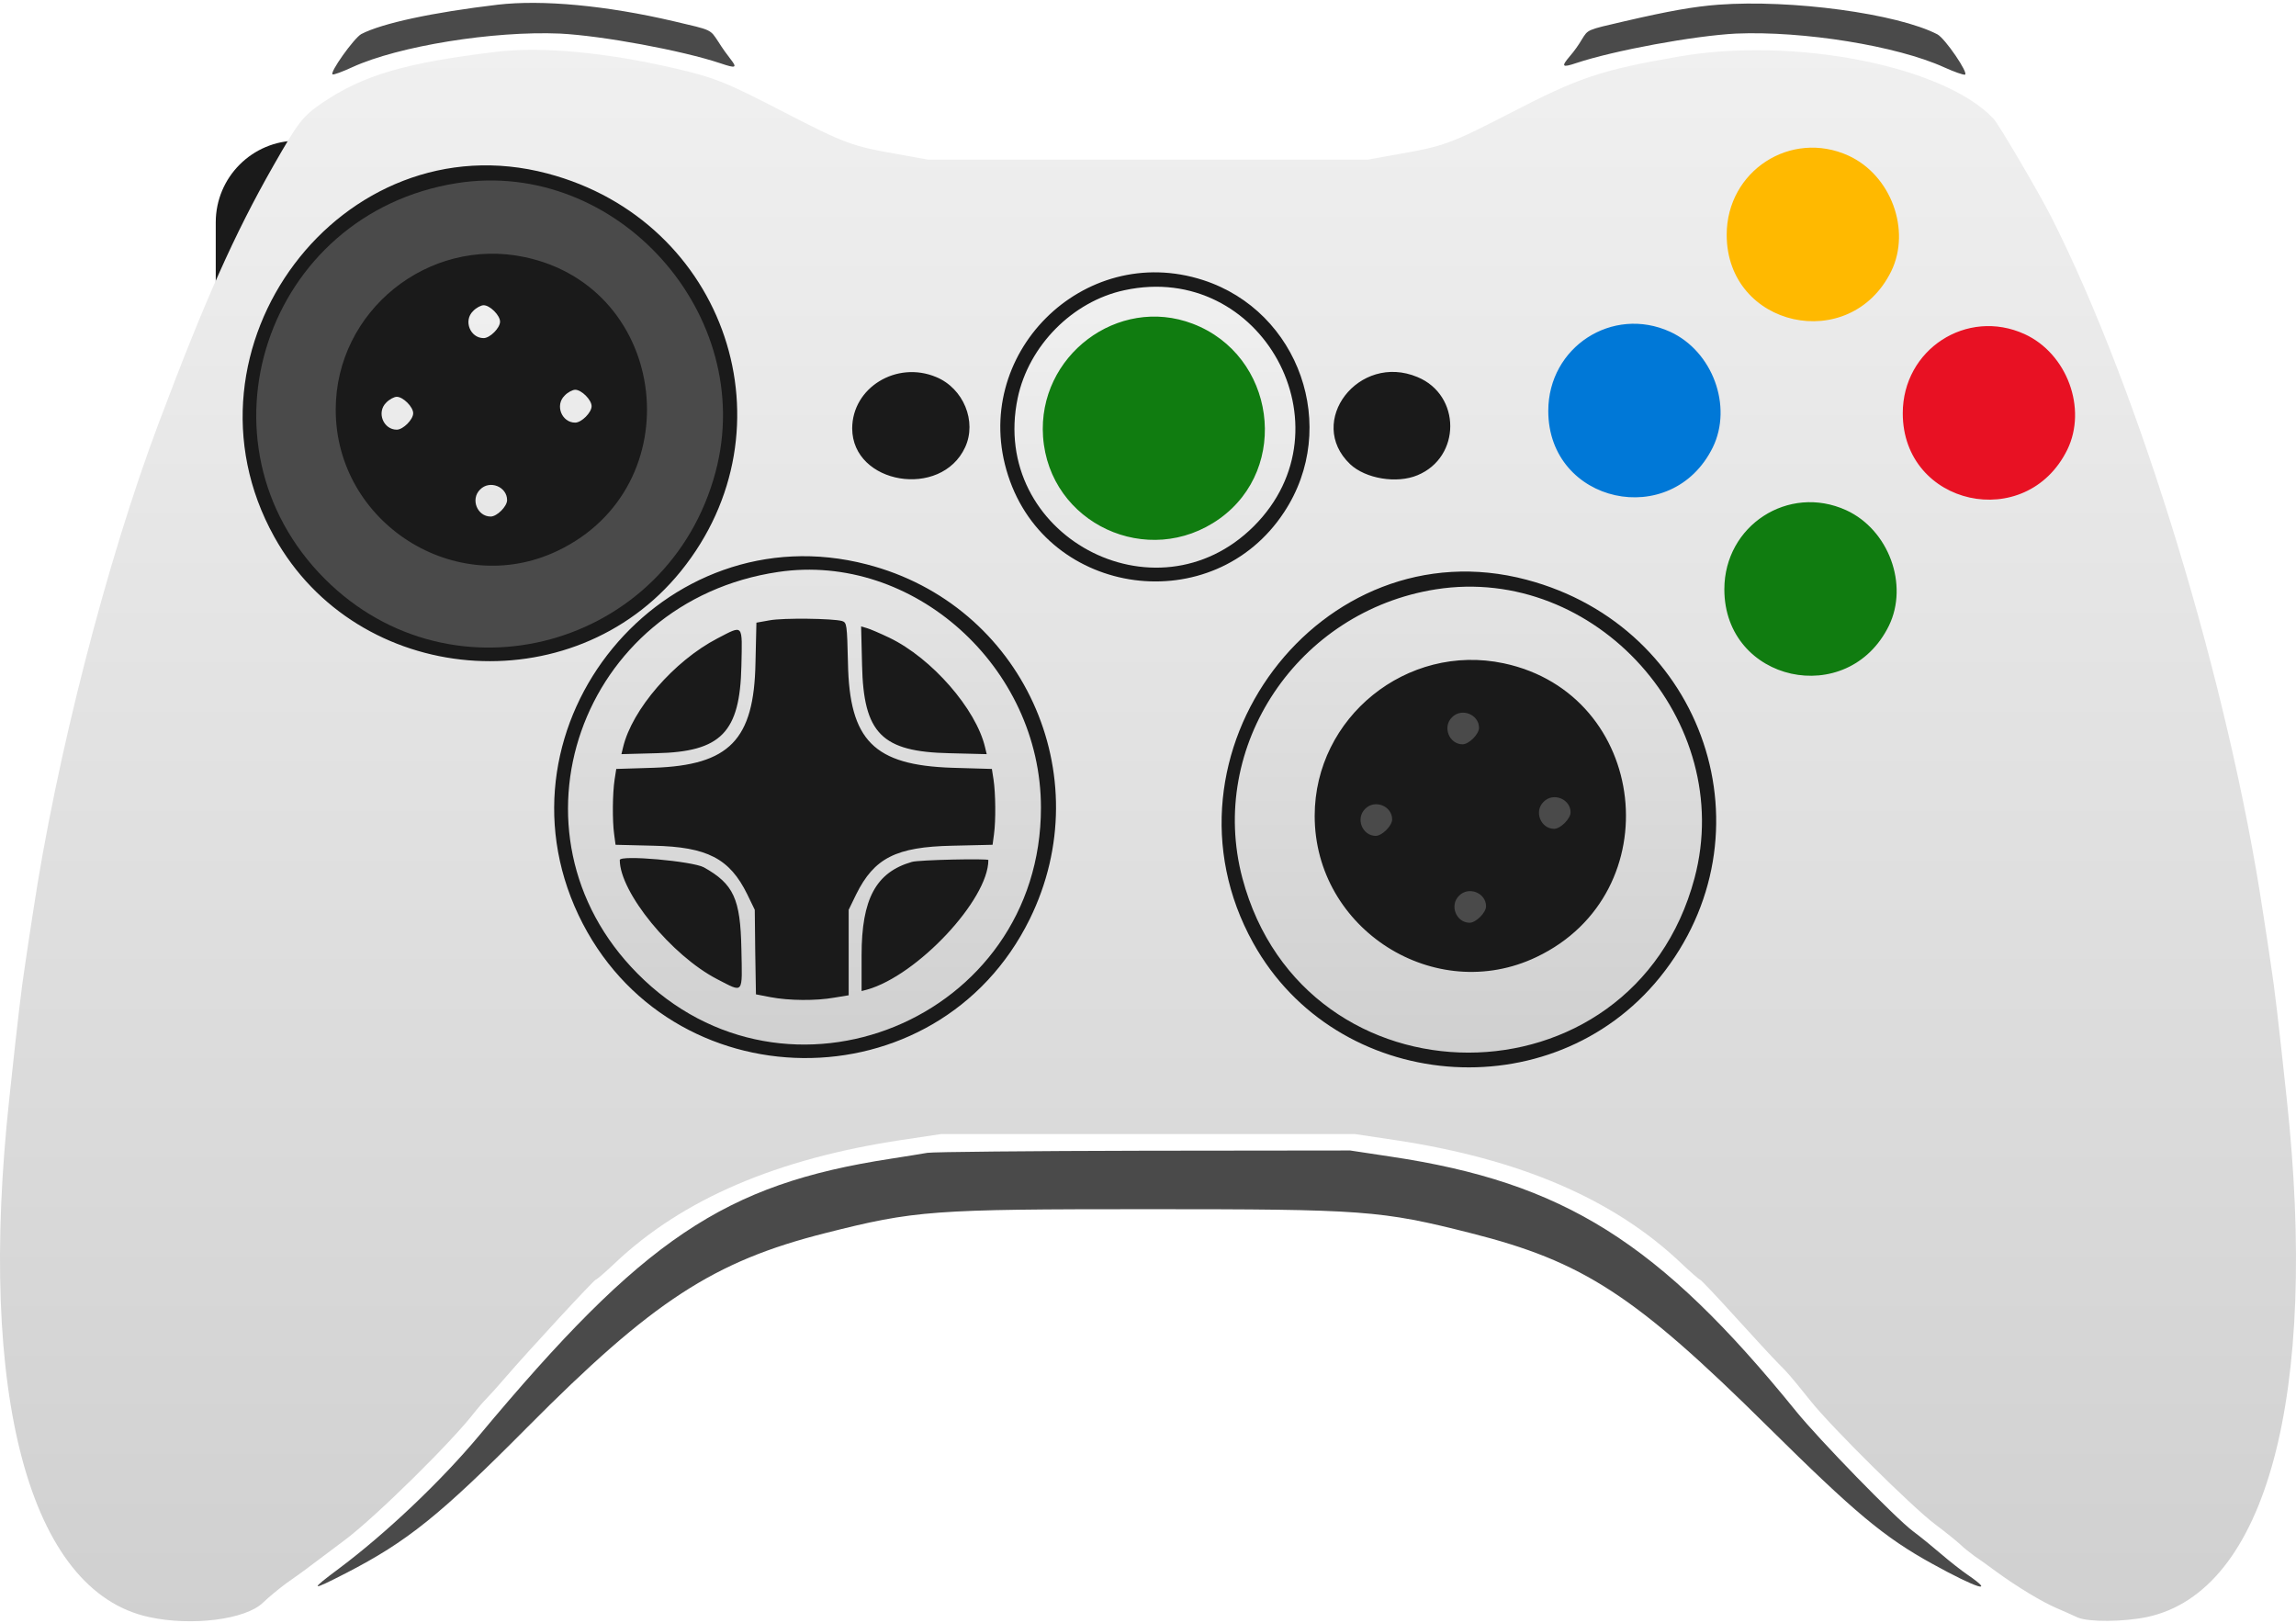
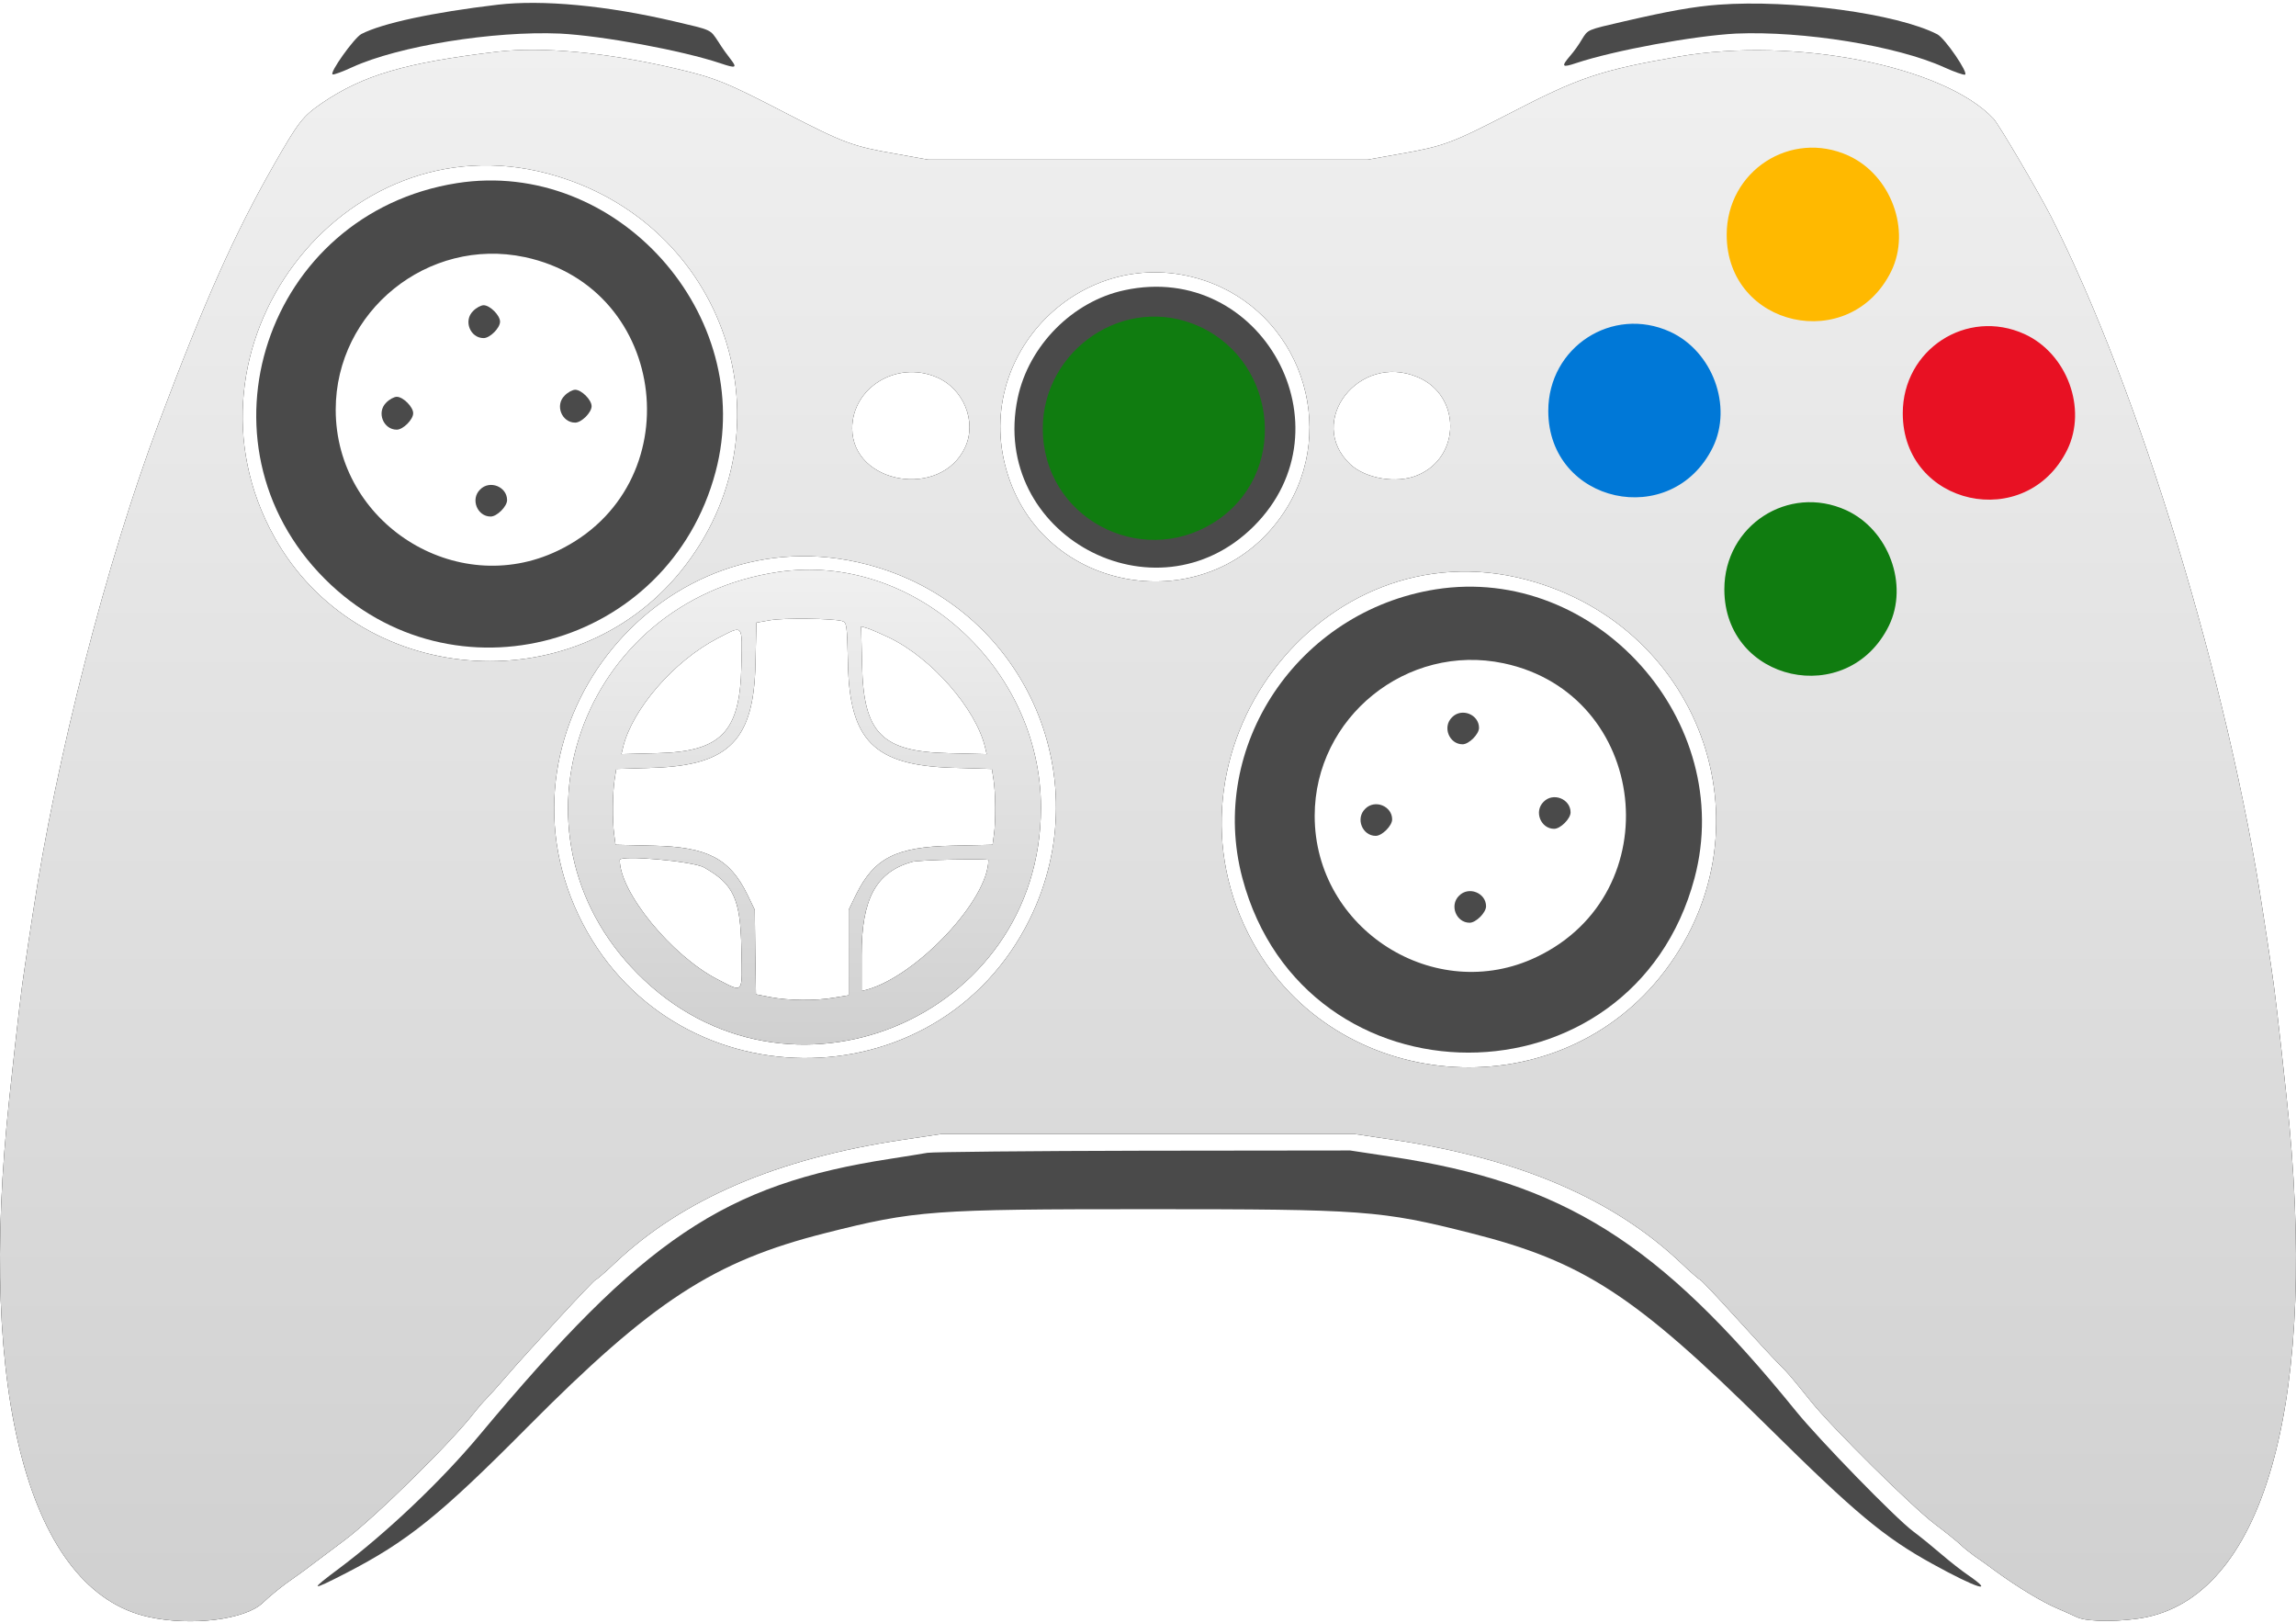
<svg xmlns="http://www.w3.org/2000/svg" width="1304" height="921.333" viewBox="0 0 978 691">
  <defs>
-     <linearGradient id="a" x1="0" x2="0" y1="0" y2="1">
+     <linearGradient id="b" x1="0" x2="0" y1="0" y2="1">
      <stop offset="0%" stop-color="#f0f0f0" />
      <stop offset="100%" stop-color="#d0d0d0" />
    </linearGradient>
+     <clipPath id="a">
+       <path d="M212 2c-27.8 3.3-49.2 7.9-58.1 12.5-3.1 1.7-13.8 16.7-12.2 17.2.5.2 4.3-1.2 8.4-3.1 19.5-9 59.9-15.5 88.4-14.3 18 .9 52.1 7.2 68.5 12.7 6.5 2.2 7.1 1.9 4.2-1.8-1.2-1.5-3.6-4.8-5.2-7.4-3.6-5.4-2.6-4.9-18.8-8.7-29-6.8-56.3-9.3-75.2-7.1" />
+       <path d="M732 2c-10.6.8-21.2 2.7-40.2 7.1-16 3.7-15.3 3.4-18 7.7-1.2 2.1-3.4 5.2-5 7-3.9 4.6-3.5 5.1 2.5 3.1 16.1-5.4 50.4-11.7 68.2-12.6 28.6-1.2 68.6 5.2 88.6 14.4 4.3 1.9 8.3 3.3 8.9 3.1 1.7-.5-8.5-15.5-11.8-17.2C808.1 5.8 763.2-.3 732 2" />
+       <path d="M212 22c-39.4 4.7-57.4 10-75 22-8.1 5.6-9.9 7.9-20.5 26.5-16.6 29.1-29.2 57.3-48.9 109.7C45.3 239.4 23.9 322.9 14 389c-1.1 6.9-2.6 17-3.4 22.5-1.4 9.1-5.1 41.1-7.6 66-10.9 108.9 7.7 188.2 48.8 207.6 17.4 8.1 50.6 6.8 60.2-2.5 2.5-2.4 7-6.1 10-8.3 3-2.1 7.8-5.5 10.5-7.6 2.8-2.1 9.1-6.8 14-10.5 13.1-9.7 46.2-42.3 55.8-54.9 1.2-1.5 3.3-4 4.7-5.4s5-5.4 8-8.9c9.8-11.4 38.1-42 38.8-42 .4 0 4.1-3.2 8.2-7.1 28.9-27.3 68.7-44.4 122.2-52.4l16.7-2.5h176.2l16.7 2.5c53.5 8 93.3 25.1 122.2 52.4 4.1 3.9 7.8 7.1 8.1 7.1.4 0 7.1 7.1 14.9 15.7 7.9 8.7 16.1 17.6 18.4 19.9 4.4 4.4 5 5.1 14.1 16.4 9 11.2 42.8 44.6 52.5 52 4.7 3.5 9.6 7.5 11 8.8 1.4 1.4 4.1 3.5 6 4.9 1.9 1.3 6.2 4.3 9.5 6.8 8.8 6.4 19.2 12.7 25.5 15.4 3 1.3 7.1 3.1 9 4 4.5 2 19.6 1.9 29.6-.2 49.3-10.5 72.4-91.2 60.4-211.2-2.5-24.9-6.2-56.9-7.6-66-.8-5.5-2.3-15.6-3.4-22.5-14.6-97.4-52.5-222.1-90.3-296.7-5.8-11.3-22.1-39-24.5-41.7-21.1-22.5-84.9-35.1-134.2-26.5-33.3 5.8-42.4 8.9-71.4 23.9-25.2 13-28.7 14.3-47.1 17.5L582.6 68H395.4l-13.9-2.5c-18.4-3.2-21.9-4.5-47.1-17.5-24.9-12.9-29.7-14.9-47-18.9-29.2-6.8-56.5-9.3-75.4-7.1" />
+       <path d="M395 491c-2.5.4-9.4 1.6-15.5 2.5-64.1 9.9-103.4 33.6-154.6 93.5-8.6 10.1-18.2 21.2-28.7 33.3-14.1 16.3-33 33.7-51.6 47.6-13 9.7-12.6 10 2.8 2.1 26-13.4 40-24.6 77.1-62 53.5-53.9 79.5-70.8 127-82.8 38.3-9.7 45.4-10.2 137.5-10.2s99.2.5 137.5 10.2c47.9 12.1 69.9 26.4 126.5 82.4 37.1 36.7 49.5 47.1 70 58.4 19 10.5 27.5 13.2 15.1 4.7-2.5-1.7-7.5-5.6-11.1-8.7s-9-7.5-12.1-9.8c-7.5-5.6-40.1-39.1-49.9-51.2-58.4-72-98.9-97.4-172.7-108.4l-17.2-2.6-87.8.1c-48.3.1-89.8.5-92.3.9" />
+     </clipPath>
  </defs>
-   <circle cx="771.5" cy="99.5" r="42.5" fill="#1a1a1a" />
-   <rect width="232.1" height="232.1" x="91.9" y="59.9" fill="#1a1a1a" rx="34.8" />
-   <circle cx="209" cy="174" r="76.5" fill="#1a1a1a" />
-   <rect width="145.2" height="145.2" x="418.9" y="108.9" fill="#1a1a1a" rx="21.8" />
-   <circle cx="491" cy="182" r="54.6" fill="#1a1a1a" />
-   <circle cx="695.5" cy="174.5" r="42.5" fill="#1a1a1a" />
-   <circle cx="846.5" cy="175.5" r="42.5" fill="#1a1a1a" />
-   <circle cx="387.5" cy="181" r="28.7" fill="#1a1a1a" />
-   <circle cx="592.5" cy="181" r="28.7" fill="#1a1a1a" />
-   <circle cx="770.5" cy="250.5" r="42.5" fill="#1a1a1a" />
-   <rect width="235.4" height="235.4" x="224.8" y="225.8" fill="#1a1a1a" rx="35.3" />
-   <rect width="232.1" height="232.1" x="508.9" y="232.9" fill="#1a1a1a" rx="34.8" />
-   <rect width="179.3" height="179.3" x="252.3" y="254.3" fill="#1a1a1a" rx="26.9" />
-   <rect width="58.3" height="59.4" x="363.9" y="263.8" fill="#1a1a1a" rx="8.7" />
-   <rect width="56.1" height="58.3" x="261.9" y="264.9" fill="#1a1a1a" rx="8.4" />
-   <circle cx="626" cy="347" r="76.5" fill="#1a1a1a" />
-   <rect width="57.2" height="60.5" x="260.9" y="362.8" fill="#1a1a1a" rx="8.6" />
-   <rect width="59.4" height="61.6" x="363.8" y="362.7" fill="#1a1a1a" rx="8.9" />
-   <circle cx="771.5" cy="99.5" r="42.5" fill="#ffb900" />
-   <circle cx="695.5" cy="174.5" r="42.5" fill="#0078d7" />
-   <circle cx="846.5" cy="175.5" r="42.5" fill="#e81123" />
-   <circle cx="770.5" cy="250.5" r="42.5" fill="#107c10" />
-   <circle cx="491" cy="182" r="54.6" fill="#107c10" />
-   <path fill="url(#a)" d="M212 22c-39.4 4.7-57.4 10-75 22-8.1 5.6-9.9 7.9-20.5 26.5-16.6 29.1-29.2 57.3-48.9 109.7C45.3 239.4 23.9 322.9 14 389c-1.1 6.9-2.6 17-3.4 22.5-1.4 8.9-3.1 23.2-6.6 56-13.8 126.8 8.6 210.2 59.4 221.2 18.2 4 41.2 1.1 48.6-6.1 2.5-2.4 7-6.1 10-8.3 3-2.1 7.8-5.5 10.5-7.6 2.8-2.1 9.1-6.8 14-10.5 13.1-9.7 46.2-42.3 55.8-54.9 1.2-1.5 3.3-4 4.7-5.4s5-5.4 8-8.9c9.8-11.4 38.1-42 38.8-42 .4 0 4.1-3.2 8.2-7.1 28.8-27.2 68.9-44.4 122.2-52.4l16.7-2.5h176.2l16.7 2.5c53.4 8 93.4 25.1 122.2 52.4 4.1 3.9 7.8 7.1 8.1 7.1.4 0 7.1 7.1 14.9 15.7 7.9 8.7 16.1 17.6 18.4 19.9 4.4 4.4 5 5.1 14.1 16.4 9 11.2 42.8 44.6 52.5 52 4.7 3.5 9.6 7.5 11 8.8 1.4 1.4 4.1 3.5 6 4.9 1.9 1.3 6.2 4.3 9.5 6.8 8.8 6.4 19.2 12.7 25.5 15.4 3 1.3 7.1 3.1 9 4 4.5 2 19.6 1.9 29.6-.2 50.8-10.9 73.2-94.4 59.4-221.2-3.5-32.8-5.2-47.1-6.6-56-.8-5.5-2.3-15.6-3.4-22.5-14.6-97.4-52.5-222.1-90.3-296.7-5.8-11.3-22.1-39-24.5-41.7-21.1-22.5-84.9-35.1-134.2-26.5-33.3 5.8-42.4 8.9-71.4 23.9-25.2 13-28.7 14.3-47.1 17.5L582.6 68H395.4l-13.9-2.5c-18.4-3.2-21.9-4.5-47.1-17.5-24.9-12.9-29.7-14.9-47-18.9-29.2-6.8-56.5-9.3-75.4-7.1m575.4 44.3c18.1 8.3 26.7 31.7 18.2 49.2-17.5 35.6-70.1 24-70.1-15.5 0-27.2 27.3-44.9 51.9-33.7m-554.2 7.6C309.4 94 339.1 182.6 290 243.3c-46.1 56.9-137.8 49.1-173.2-14.7-44.6-80.3 28.8-177.9 116.4-154.7m279.3 45.4c41 13.3 58.3 62.7 34.5 98.8-30.1 45.9-100.8 36.5-117.6-15.6-16.6-51.2 31.9-99.8 83.1-83.2m198.9 22c18.1 8.3 26.7 31.7 18.2 49.2-17.5 35.6-70.1 24-70.1-15.5 0-27.2 27.3-44.9 51.9-33.7m151 1c18.1 8.3 26.7 31.7 18.2 49.2-17.5 35.6-70.1 24-70.1-15.5 0-27.2 27.3-44.9 51.9-33.7m-463.6 18.3c11.6 4.8 17.4 18.9 12.3 29.9-10.2 22.1-48 15.8-48.1-8 0-17.4 18.9-29 35.8-21.9m205 0c18.6 7.7 18.6 34.1 0 41.8-8.8 3.7-22.1 1.5-28.7-4.7-19-18.1 3.7-47.6 28.7-37.1m182.6 56.7c18.1 8.3 26.7 31.7 18.2 49.2-17.5 35.6-70.1 24-70.1-15.5 0-27.2 27.3-44.9 51.9-33.7m-417.1 23.1c66.2 17.1 99.5 89.8 69.3 151.1-39.3 79.7-154 78.6-192.2-1.8-38.4-81.2 36.2-171.9 122.9-149.3m280.9 6.5C726.4 267 756.1 355.6 707 416.3c-46.1 56.9-137.8 49.1-173.2-14.7-44.6-80.3 28.8-177.9 116.4-154.7" />
-   <path fill="url(#a)" d="M201.5 132.5c-4.2 4.1-1.2 11.5 4.5 11.5 2.7 0 7-4.3 7-7s-4.3-7-7-7c-1.1 0-3.2 1.1-4.5 2.5m39 36c-4.2 4.1-1.2 11.5 4.5 11.5 2.7 0 7-4.3 7-7s-4.3-7-7-7c-1.1 0-3.2 1.1-4.5 2.5m-76 3c-4.2 4.1-1.2 11.5 4.5 11.5 2.7 0 7-4.3 7-7s-4.3-7-7-7c-1.1 0-3.2 1.1-4.5 2.5m40 37c-4.2 4.1-1.2 11.5 4.5 11.5 2.7 0 7-4.3 7-7 0-5.7-7.4-8.7-11.5-4.5M479 123.6c-22.1 4.7-40.8 23.6-45.5 45.9-12.2 58.1 58.6 96.5 100.6 54.6C576.2 182 537.3 111 479 123.6m29.1 14.3c35.1 13.4 41.7 61.3 11.4 83-30.4 21.7-72.6 2.1-75.2-34.9-2.4-34.4 31.9-60.3 63.8-48.1M331.5 243.6c-84.5 12.5-119.2 111.3-60 171 63.4 64.2 171.9 19.6 171.9-70.6 0-60-54.5-108.9-111.9-100.4m27.2 20.9c2 .7 2.1 1.3 2.5 17.9.6 33 11.1 43.5 44.3 44.6l17 .5.7 4.5c.9 5.9 1 17.5.2 23.3l-.6 4.5-17.2.4c-23.9.5-33.2 5.2-40.9 20.7l-3.2 6.6v36.4l-6.1 1c-7.9 1.4-19.3 1.3-27.2-.2l-6.2-1.2-.3-18-.2-18-3.2-6.6c-7.5-15.3-17.1-20.2-39.9-20.7l-16.2-.4-.6-4.5c-.8-5.8-.7-17.4.2-23.3l.7-4.5 16-.5c32.2-1.1 42.7-11.9 43.3-44.6l.4-17.2 5.6-1c5.8-1.1 27-.8 30.9.3m20.1 7.1c18.1 8.7 37 30.4 40.8 46.7l.7 2.9-15.9-.4c-28.8-.6-36.6-8.4-37.2-37.6l-.4-16.4 2.4.7c1.2.3 5.6 2.2 9.6 4.1m-63 12.1c-.6 28.2-8.6 36.5-36.2 37.1l-14.9.4.7-2.9c3.8-16.1 21.7-36.8 40.2-46.4 11.2-5.8 10.6-6.5 10.2 11.8m-16 85.7c12.7 7.1 15.6 13.4 16 34.8.4 19.6 1.1 18.7-10.2 12.9C286 407 264 380 264 366.3c0-2.3 31 .5 35.8 3.1m121.2-3.1c0 16.9-30.3 49.2-51.7 55.2l-2.3.6v-15.3c0-23.9 6.1-35.3 21.4-39.7 2.9-.9 32.6-1.5 32.6-.8M611.6 251c-58.8 9.3-97.3 66.8-82.4 123 26.4 99.1 166.2 99.1 192.6 0 17.8-66.9-42.1-133.7-110.2-123m28.9 31.5c61.8 13.1 71.3 97.8 14 125.1-43.3 20.7-94.5-11.8-94.5-60.1 0-42 39.3-73.7 80.5-65" />
-   <path fill="#4a4a4a" d="M212 2c-27.8 3.3-49.2 7.9-58.1 12.5-3.1 1.7-13.8 16.7-12.2 17.2.5.2 4.3-1.2 8.4-3.1 19.7-9 60-15.5 88.4-14.3 18 .9 52.1 7.2 68.5 12.7 6.5 2.2 7.1 1.9 4.2-1.8-1.2-1.5-3.6-4.8-5.2-7.4-3.6-5.4-2.6-4.9-18.8-8.7-29-6.8-56.3-9.3-75.2-7.1m520 0c-10.6.8-21.2 2.7-40.2 7.1-16 3.7-15.3 3.4-18 7.7-1.2 2.1-3.4 5.2-5 7-3.9 4.6-3.5 5.1 2.5 3.1 16.1-5.4 50.4-11.7 68.2-12.6 28.6-1.2 68.5 5.2 88.7 14.4 4.2 1.9 8.2 3.3 8.8 3.1 1.7-.5-8.5-15.5-11.8-17.2C808.1 5.8 763.2-.3 732 2M194.6 78c-81.4 12.9-114 110.8-56.2 168.6 54.4 54.4 146.5 29.2 166.4-45.6 17.8-66.9-42.1-133.7-110.2-123m28.9 31.5c61.8 13.1 71.3 97.8 14 125.1-43.3 20.7-94.5-11.8-94.5-60.1 0-42 39.3-73.7 80.5-65M618.5 305.5c-4.2 4.1-1.2 11.5 4.5 11.5 2.7 0 7-4.3 7-7 0-5.7-7.4-8.7-11.5-4.5m39 36c-4.2 4.1-1.2 11.5 4.5 11.5 2.7 0 7-4.3 7-7 0-5.7-7.4-8.7-11.5-4.5m-76 3c-4.2 4.1-1.2 11.5 4.5 11.5 2.7 0 7-4.3 7-7 0-5.7-7.4-8.7-11.5-4.5m40 37c-4.2 4.1-1.2 11.5 4.5 11.5 2.7 0 7-4.3 7-7 0-5.7-7.4-8.7-11.5-4.5M395 491c-2.5.4-9.4 1.6-15.5 2.5-71.1 10.9-105.4 34-175.4 117.9-16.3 19.5-39.5 41.5-59.5 56.5-13 9.7-12.6 10 2.8 2.1 26-13.4 40-24.6 77.1-62 53.5-53.9 79.5-70.8 127-82.8 38.3-9.7 45.4-10.2 137.5-10.2s99.2.5 137.5 10.2c47.9 12.1 69.9 26.4 126.5 82.4 37.1 36.7 49.5 47.1 70 58.4 19 10.5 27.5 13.2 15.1 4.7-2.5-1.7-7.5-5.6-11.1-8.7s-9-7.5-12.1-9.8c-7.5-5.6-40.1-39.1-49.9-51.2-58.4-72-98.9-97.4-172.7-108.4l-17.2-2.6-87.8.1c-48.3.1-89.8.5-92.3.9" />
+   <path fill="#0a0a0a" d="M212 22c-39.4 4.7-57.4 10-75 22-8.1 5.6-9.9 7.9-20.5 26.5-16.6 29.1-29.2 57.3-48.9 109.7C45.3 239.4 23.9 322.9 14 389c-1.1 6.9-2.6 17-3.4 22.5-1.4 8.9-3.1 23.2-6.6 56-13.8 126.8 8.6 210.2 59.4 221.2 18.2 4 41.2 1.1 48.6-6.1 2.5-2.4 7-6.1 10-8.3 3-2.1 7.8-5.5 10.5-7.6 2.8-2.1 9.1-6.8 14-10.5 13.1-9.7 46.2-42.3 55.8-54.9 1.2-1.5 3.3-4 4.7-5.4s5-5.4 8-8.9c9.8-11.4 38.1-42 38.8-42 .4 0 4.1-3.2 8.2-7.1 28.8-27.2 68.9-44.4 122.2-52.4l16.7-2.5h176.2l16.7 2.5c53.4 8 93.4 25.1 122.2 52.4 4.1 3.9 7.8 7.1 8.1 7.1.4 0 7.1 7.1 14.9 15.7 7.9 8.7 16.1 17.6 18.4 19.9 4.4 4.4 5 5.1 14.1 16.4 9 11.2 42.8 44.6 52.5 52 4.7 3.5 9.6 7.5 11 8.8 1.4 1.4 4.1 3.5 6 4.9 1.9 1.3 6.2 4.3 9.5 6.8 8.8 6.4 19.2 12.7 25.5 15.4 3 1.3 7.1 3.1 9 4 4.5 2 19.6 1.9 29.6-.2 50.8-10.9 73.2-94.4 59.4-221.2-3.5-32.8-5.2-47.1-6.6-56-.8-5.5-2.3-15.6-3.4-22.5-14.6-97.4-52.5-222.1-90.3-296.7-5.8-11.3-22.1-39-24.5-41.7-21.1-22.5-84.9-35.1-134.2-26.5-33.3 5.8-42.4 8.9-71.4 23.9-25.2 13-28.7 14.3-47.1 17.5L582.6 68H395.4l-13.9-2.5c-18.4-3.2-21.9-4.5-47.1-17.5-24.9-12.9-29.7-14.9-47-18.9-29.2-6.8-56.5-9.3-75.4-7.1m575.4 44.3c18.1 8.3 26.7 31.7 18.2 49.2-17.5 35.6-70.1 24-70.1-15.5 0-27.2 27.3-44.9 51.9-33.7m-554.2 7.6C309.4 94 339.1 182.6 290 243.3c-46.1 56.9-137.8 49.1-173.2-14.7-44.6-80.3 28.8-177.9 116.4-154.7m279.3 45.4c41 13.3 58.3 62.7 34.5 98.8-30.1 45.9-100.8 36.5-117.6-15.6-16.6-51.2 31.9-99.8 83.1-83.2m198.9 22c18.1 8.3 26.7 31.7 18.2 49.2-17.5 35.6-70.1 24-70.1-15.5 0-27.2 27.3-44.9 51.9-33.7m151 1c18.1 8.3 26.7 31.7 18.2 49.2-17.5 35.6-70.1 24-70.1-15.5 0-27.2 27.3-44.9 51.9-33.7m-463.6 18.3c11.6 4.8 17.4 18.9 12.3 29.9-10.2 22.1-48 15.8-48.1-8 0-17.4 18.9-29 35.8-21.9m205 0c18.6 7.7 18.6 34.1 0 41.8-8.8 3.7-22.1 1.5-28.7-4.7-19-18.1 3.7-47.6 28.7-37.1m182.6 56.7c18.1 8.3 26.7 31.7 18.2 49.2-17.5 35.6-70.1 24-70.1-15.5 0-27.2 27.3-44.9 51.9-33.7m-417.1 23.1c66.2 17.1 99.5 89.8 69.3 151.1-39.3 79.7-154 78.6-192.2-1.8-38.4-81.2 36.2-171.9 122.9-149.3m280.9 6.5C726.4 267 756.1 355.6 707 416.3c-46.1 56.9-137.8 49.1-173.2-14.7-44.6-80.3 28.8-177.9 116.4-154.7" />
+   <path fill="#0a0a0a" d="M331.5 243.6c-84.5 12.5-119.2 111.3-60 171 63.4 64.2 171.9 19.6 171.9-70.6 0-60-54.5-108.9-111.9-100.4m27.2 20.9c2 .7 2.1 1.3 2.5 17.9.6 33 11.1 43.5 44.3 44.6l17 .5.7 4.5c.9 5.9 1 17.5.2 23.3l-.6 4.5-17.2.4c-23.9.5-33.2 5.2-40.9 20.7l-3.2 6.6v36.4l-6.1 1c-7.9 1.4-19.3 1.3-27.2-.2l-6.2-1.2-.3-18-.2-18-3.2-6.6c-7.5-15.3-17.1-20.2-39.9-20.7l-16.2-.4-.6-4.5c-.8-5.8-.7-17.4.2-23.3l.7-4.5 16-.5c32.2-1.1 42.7-11.9 43.3-44.6l.4-17.2 5.6-1c5.8-1.1 27-.8 30.9.3m20.1 7.1c18.1 8.7 37 30.4 40.8 46.7l.7 2.9-15.9-.4c-28.8-.6-36.6-8.4-37.2-37.6l-.4-16.4 2.4.7c1.2.3 5.6 2.2 9.6 4.1m-63 12.1c-.6 28.2-8.6 36.5-36.2 37.1l-14.9.4.7-2.9c3.8-16.1 21.7-36.8 40.2-46.4 11.2-5.8 10.6-6.5 10.2 11.8m-16 85.7c12.7 7.1 15.6 13.4 16 34.8.4 19.6 1.1 18.7-10.2 12.9C286 407 264 380 264 366.3c0-2.3 31 .5 35.8 3.1m121.2-3.1c0 16.9-30.3 49.2-51.7 55.2l-2.3.6v-15.3c0-23.9 6.1-35.3 21.4-39.7 2.9-.9 32.6-1.5 32.6-.8" />
+   <g clip-path="url(#a)">
+     <circle cx="771.5" cy="99.5" r="44.4" fill="#ffb900" />
+     <circle cx="695.5" cy="174.5" r="44.4" fill="#0078d7" />
+     <circle cx="846.5" cy="175.5" r="44.4" fill="#e81123" />
+     <circle cx="770.5" cy="250.5" r="44.4" fill="#107c10" />
+     <circle cx="491" cy="182" r="57" fill="#107c10" />
+   </g>
+   <path fill="url(#b)" d="M212 22c-39.4 4.7-57.4 10-75 22-8.1 5.6-9.9 7.9-20.5 26.5-16.6 29.1-29.2 57.3-48.9 109.7C45.3 239.4 23.9 322.9 14 389c-1.1 6.9-2.6 17-3.4 22.5-1.4 8.9-3.1 23.2-6.6 56-13.8 126.8 8.6 210.2 59.4 221.2 18.2 4 41.2 1.1 48.6-6.1 2.5-2.4 7-6.1 10-8.3 3-2.1 7.8-5.5 10.5-7.6 2.8-2.1 9.1-6.8 14-10.5 13.1-9.7 46.2-42.3 55.8-54.9 1.2-1.5 3.3-4 4.7-5.4s5-5.4 8-8.9c9.8-11.4 38.1-42 38.8-42 .4 0 4.1-3.2 8.2-7.1 28.8-27.2 68.9-44.4 122.2-52.4l16.7-2.5h176.2l16.7 2.5c53.4 8 93.4 25.1 122.2 52.4 4.1 3.9 7.8 7.1 8.1 7.1.4 0 7.1 7.1 14.9 15.7 7.9 8.7 16.1 17.6 18.4 19.9 4.4 4.4 5 5.1 14.1 16.4 9 11.2 42.8 44.6 52.5 52 4.7 3.5 9.6 7.5 11 8.8 1.4 1.4 4.1 3.5 6 4.9 1.9 1.3 6.2 4.3 9.5 6.8 8.8 6.4 19.2 12.7 25.5 15.4 3 1.3 7.1 3.1 9 4 4.5 2 19.6 1.9 29.6-.2 50.8-10.9 73.2-94.4 59.4-221.2-3.5-32.8-5.2-47.1-6.6-56-.8-5.5-2.3-15.6-3.4-22.5-14.6-97.4-52.5-222.1-90.3-296.7-5.8-11.3-22.1-39-24.5-41.7-21.1-22.5-84.9-35.1-134.2-26.5-33.3 5.8-42.4 8.9-71.4 23.9-25.2 13-28.7 14.3-47.1 17.5L582.6 68H395.4l-13.9-2.5c-18.4-3.2-21.9-4.5-47.1-17.5-24.9-12.9-29.7-14.9-47-18.9-29.2-6.8-56.5-9.3-75.4-7.1m575.4 44.3c18.1 8.3 26.7 31.7 18.2 49.2-17.5 35.6-70.1 24-70.1-15.5 0-27.2 27.3-44.9 51.9-33.7m-554.2 7.6C309.4 94 339.1 182.6 290 243.3c-46.1 56.9-137.8 49.1-173.2-14.7-44.6-80.3 28.8-177.9 116.4-154.7m279.3 45.4c41 13.3 58.3 62.7 34.5 98.8-30.1 45.9-100.8 36.5-117.6-15.6-16.6-51.2 31.9-99.8 83.1-83.2m198.9 22c18.1 8.3 26.7 31.7 18.2 49.2-17.5 35.6-70.1 24-70.1-15.5 0-27.2 27.3-44.9 51.9-33.7m151 1c18.1 8.3 26.7 31.7 18.2 49.2-17.5 35.6-70.1 24-70.1-15.5 0-27.2 27.3-44.9 51.9-33.7m-463.6 18.3c11.6 4.8 17.4 18.9 12.3 29.9-10.2 22.1-48 15.8-48.1-8 0-17.4 18.9-29 35.8-21.9m205 0c18.6 7.7 18.6 34.1 0 41.8-8.8 3.7-22.1 1.5-28.7-4.7-19-18.1 3.7-47.6 28.7-37.1m182.6 56.7c18.1 8.3 26.7 31.7 18.2 49.2-17.5 35.6-70.1 24-70.1-15.5 0-27.2 27.3-44.9 51.9-33.7m-417.1 23.1c66.2 17.1 99.5 89.8 69.3 151.1-39.3 79.7-154 78.6-192.2-1.8-38.4-81.2 36.2-171.9 122.9-149.3m280.9 6.5C726.4 267 756.1 355.6 707 416.3c-46.1 56.9-137.8 49.1-173.2-14.7-44.6-80.3 28.8-177.9 116.4-154.7" />
+   <path fill="url(#b)" d="M331.5 243.6c-84.5 12.5-119.2 111.3-60 171 63.4 64.2 171.9 19.6 171.9-70.6 0-60-54.5-108.9-111.9-100.4m27.2 20.9c2 .7 2.1 1.3 2.5 17.9.6 33 11.1 43.5 44.3 44.6l17 .5.7 4.5c.9 5.9 1 17.5.2 23.3l-.6 4.5-17.2.4c-23.9.5-33.2 5.2-40.9 20.7l-3.2 6.6v36.4l-6.1 1c-7.9 1.4-19.3 1.3-27.2-.2l-6.2-1.2-.3-18-.2-18-3.2-6.6c-7.5-15.3-17.1-20.2-39.9-20.7l-16.2-.4-.6-4.5c-.8-5.8-.7-17.4.2-23.3l.7-4.5 16-.5c32.2-1.1 42.7-11.9 43.3-44.6l.4-17.2 5.6-1c5.8-1.1 27-.8 30.9.3m20.1 7.1c18.1 8.7 37 30.4 40.8 46.7l.7 2.9-15.9-.4c-28.8-.6-36.6-8.4-37.2-37.6l-.4-16.4 2.4.7c1.2.3 5.6 2.2 9.6 4.1m-63 12.1c-.6 28.2-8.6 36.5-36.2 37.1l-14.9.4.7-2.9c3.8-16.1 21.7-36.8 40.2-46.4 11.2-5.8 10.6-6.5 10.2 11.8m-16 85.7c12.7 7.1 15.6 13.4 16 34.8.4 19.6 1.1 18.7-10.2 12.9C286 407 264 380 264 366.3c0-2.3 31 .5 35.8 3.1m121.2-3.1c0 16.9-30.3 49.2-51.7 55.2l-2.3.6v-15.3c0-23.9 6.1-35.3 21.4-39.7 2.9-.9 32.6-1.5 32.6-.8" />
+   <path fill="#4a4a4a" d="M212 2c-27.8 3.3-49.2 7.9-58.1 12.5-3.1 1.7-13.8 16.7-12.2 17.2.5.2 4.3-1.2 8.4-3.1 19.7-9 60-15.5 88.4-14.3 18 .9 52.1 7.2 68.5 12.7 6.5 2.2 7.1 1.9 4.2-1.8-1.2-1.5-3.6-4.8-5.2-7.4-3.6-5.4-2.6-4.9-18.8-8.7-29-6.8-56.3-9.3-75.2-7.1" />
+   <path fill="#4a4a4a" d="M732 2c-10.6.8-21.2 2.7-40.2 7.1-16 3.7-15.3 3.4-18 7.7-1.2 2.1-3.4 5.2-5 7-3.9 4.6-3.5 5.1 2.5 3.1 16.1-5.4 50.4-11.7 68.2-12.6 28.6-1.2 68.5 5.2 88.7 14.4 4.2 1.9 8.2 3.3 8.8 3.1 1.7-.5-8.5-15.5-11.8-17.2C808.1 5.8 763.2-.3 732 2" />
+   <path fill="#4a4a4a" d="M194.6 78c-81.4 12.9-114 110.8-56.2 168.6 54.4 54.4 146.5 29.2 166.4-45.6 17.8-66.9-42.1-133.7-110.2-123m28.9 31.5c61.8 13.1 71.3 97.8 14 125.1-43.3 20.7-94.5-11.8-94.5-60.1 0-42 39.3-73.7 80.5-65" />
+   <path fill="#4a4a4a" d="M201.5 132.5c-4.2 4.1-1.2 11.5 4.5 11.5 2.7 0 7-4.3 7-7s-4.3-7-7-7c-1.1 0-3.2 1.1-4.5 2.5" />
+   <path fill="#4a4a4a" d="M240.5 168.5c-4.2 4.1-1.2 11.5 4.5 11.5 2.7 0 7-4.3 7-7s-4.3-7-7-7c-1.1 0-3.2 1.1-4.5 2.5" />
+   <path fill="#4a4a4a" d="M164.5 171.5c-4.2 4.1-1.2 11.5 4.5 11.5 2.7 0 7-4.3 7-7s-4.3-7-7-7c-1.1 0-3.2 1.1-4.5 2.5" />
+   <path fill="#4a4a4a" d="M204.5 208.5c-4.2 4.1-1.2 11.5 4.5 11.5 2.7 0 7-4.3 7-7 0-5.7-7.4-8.7-11.5-4.5" />
+   <path fill="#4a4a4a" d="M479 123.6c-22.1 4.7-40.8 23.6-45.5 45.9-12.2 58.1 58.6 96.5 100.6 54.6C576.2 182 537.3 111 479 123.6m29.1 14.3c35.1 13.4 41.7 61.3 11.4 83-30.4 21.7-72.6 2.1-75.2-34.9-2.4-34.4 31.9-60.3 63.8-48.1" />
+   <path fill="#4a4a4a" d="M611.6 251c-58.8 9.3-97.3 66.8-82.4 123 26.4 99.1 166.2 99.1 192.6 0 17.8-66.9-42.1-133.7-110.2-123m28.9 31.5c61.8 13.1 71.3 97.8 14 125.1-43.3 20.7-94.5-11.8-94.5-60.1 0-42 39.3-73.7 80.5-65" />
+   <path fill="#4a4a4a" d="M618.5 305.5c-4.2 4.1-1.2 11.5 4.5 11.5 2.7 0 7-4.3 7-7 0-5.7-7.4-8.7-11.5-4.5" />
+   <path fill="#4a4a4a" d="M657.5 341.5c-4.2 4.1-1.2 11.5 4.5 11.5 2.7 0 7-4.3 7-7 0-5.7-7.4-8.7-11.5-4.5" />
+   <path fill="#4a4a4a" d="M581.5 344.5c-4.2 4.1-1.2 11.5 4.5 11.5 2.7 0 7-4.3 7-7 0-5.7-7.4-8.7-11.5-4.5" />
+   <path fill="#4a4a4a" d="M621.5 381.5c-4.2 4.1-1.2 11.5 4.5 11.5 2.7 0 7-4.3 7-7 0-5.7-7.4-8.7-11.5-4.5" />
+   <path fill="#4a4a4a" d="M395 491c-2.5.4-9.4 1.6-15.5 2.5-71.1 10.9-105.4 34-175.4 117.9-16.3 19.5-39.5 41.5-59.5 56.5-13 9.7-12.6 10 2.8 2.1 26-13.4 40-24.6 77.1-62 53.5-53.9 79.5-70.8 127-82.8 38.3-9.7 45.4-10.2 137.5-10.2s99.2.5 137.5 10.2c47.9 12.1 69.9 26.4 126.5 82.4 37.1 36.7 49.5 47.1 70 58.4 19 10.5 27.5 13.2 15.1 4.7-2.5-1.7-7.5-5.6-11.1-8.7s-9-7.5-12.1-9.8c-7.5-5.6-40.1-39.1-49.9-51.2-58.4-72-98.9-97.4-172.7-108.4l-17.2-2.6-87.8.1c-48.3.1-89.8.5-92.3.9" />
</svg>
